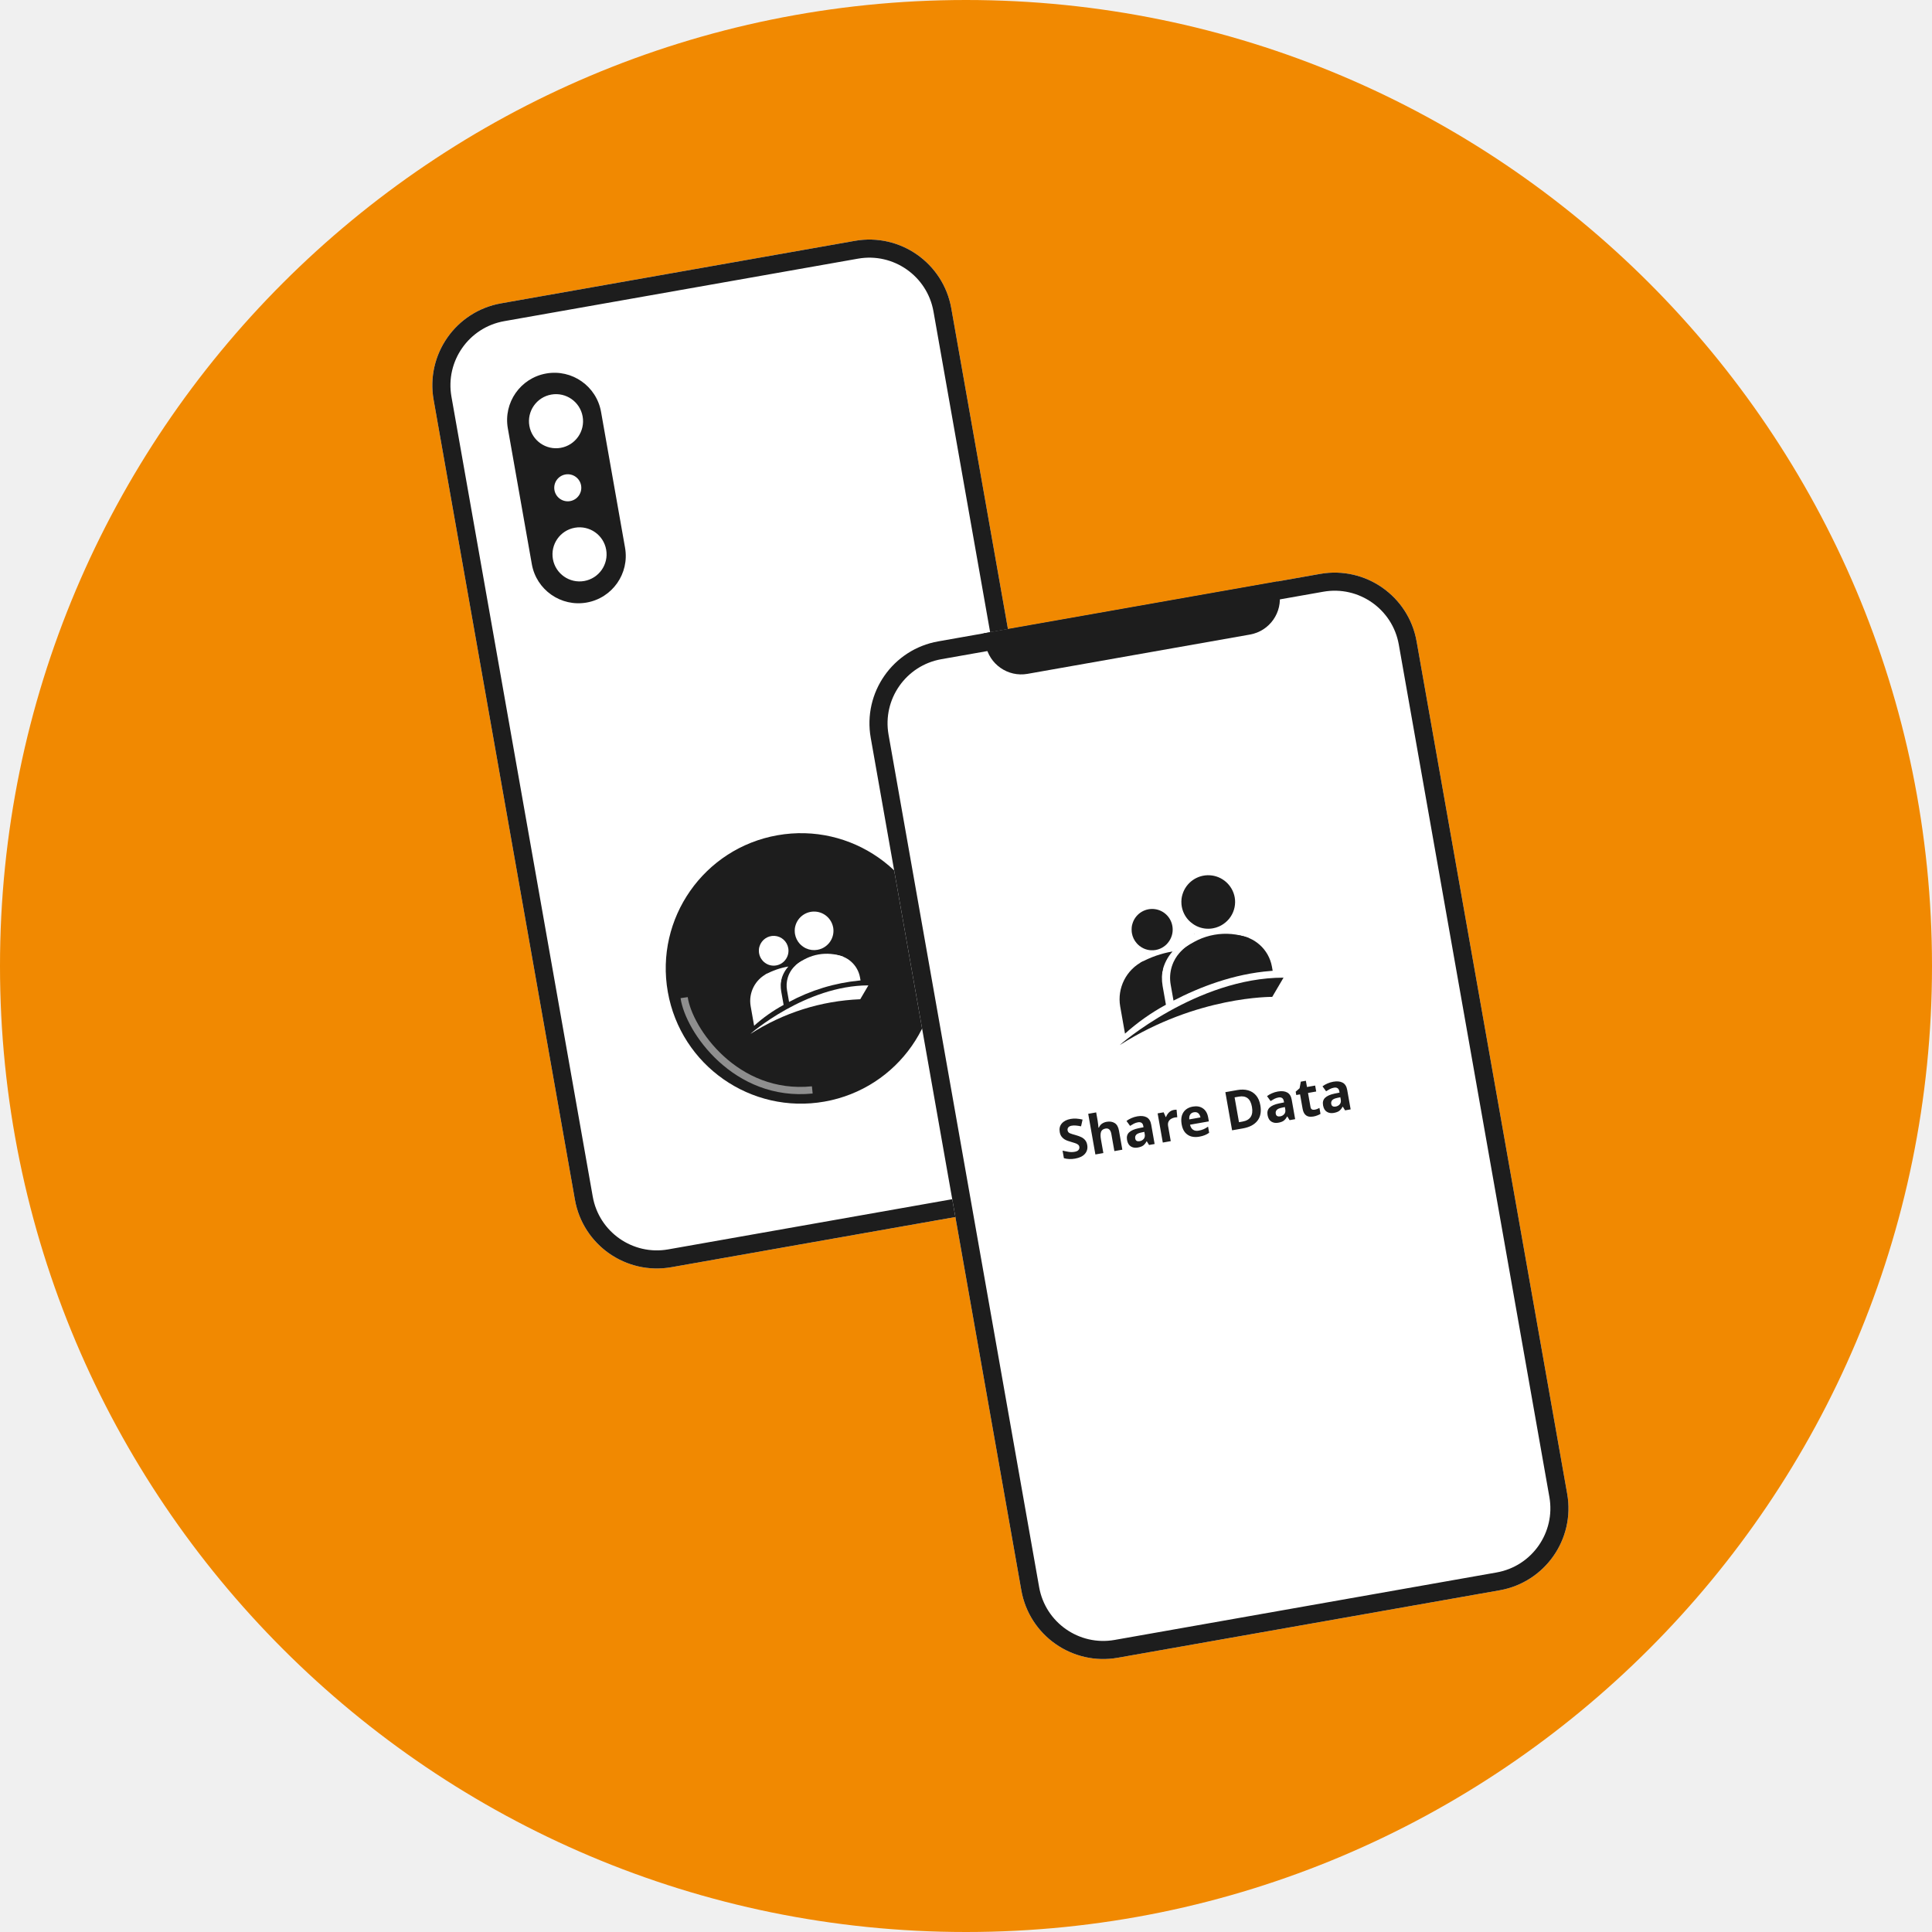
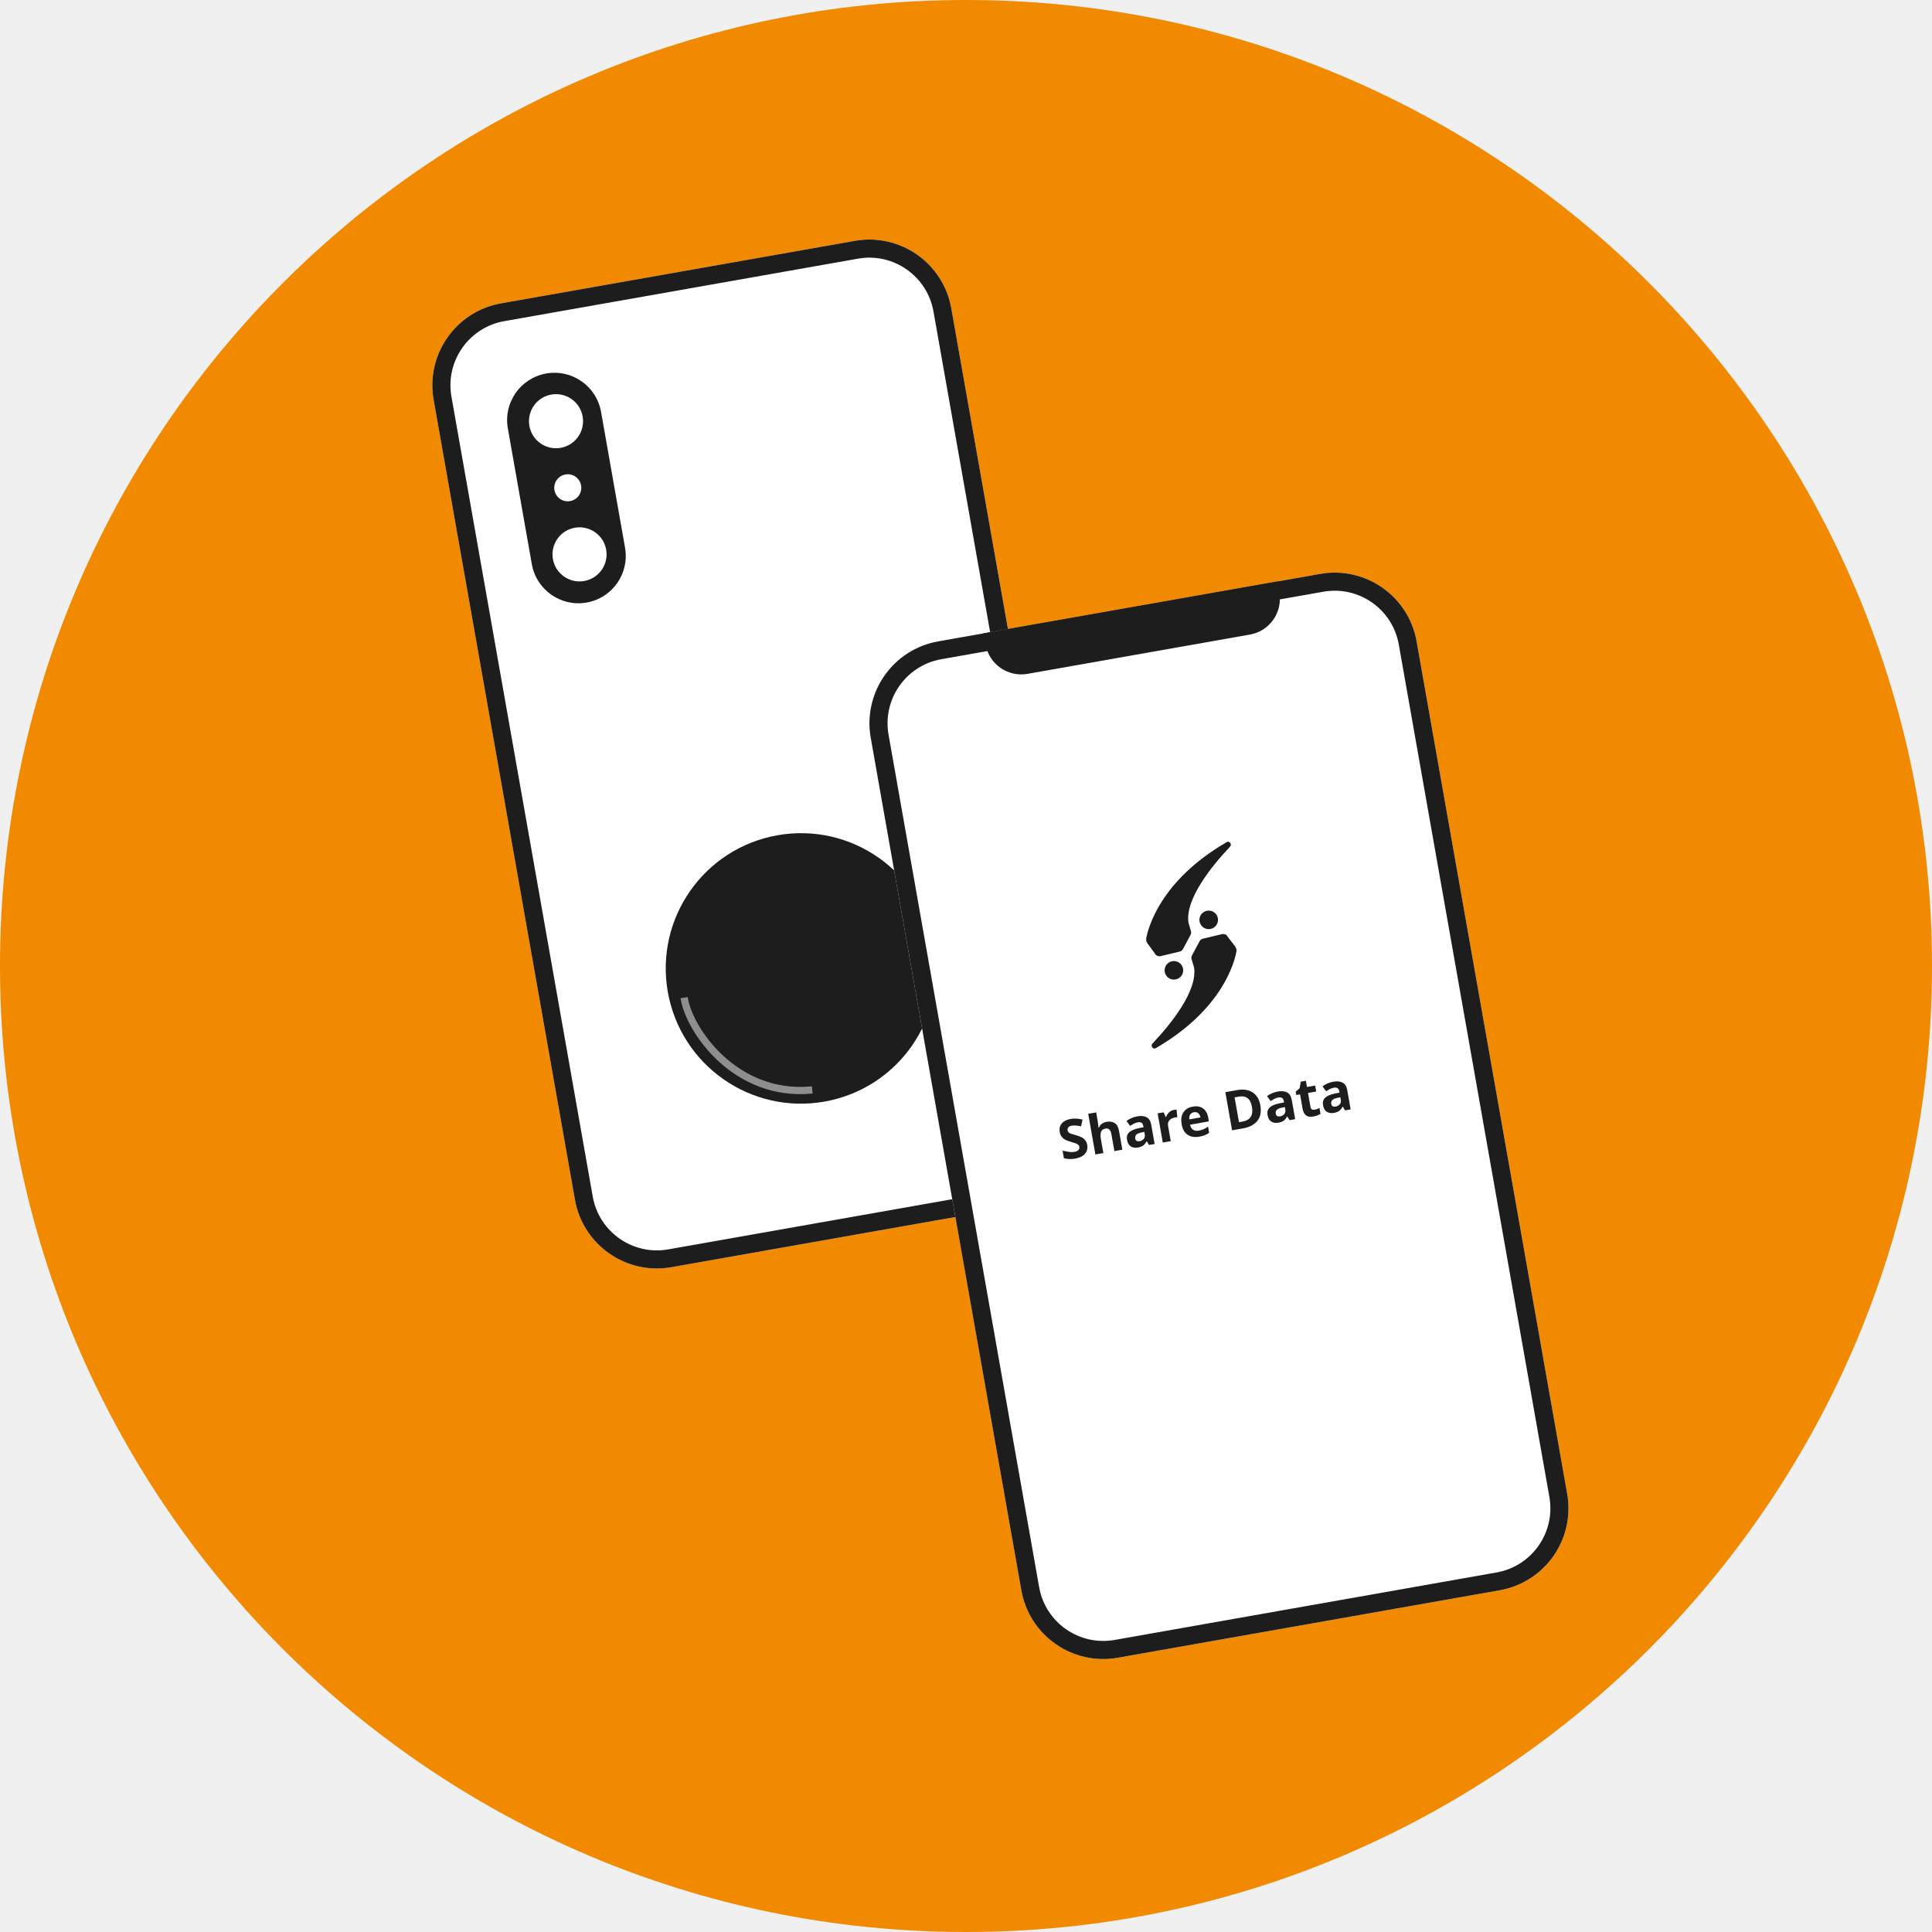
<svg xmlns="http://www.w3.org/2000/svg" width="534" height="534" viewBox="0 0 534 534">
  <g id="how_3" transform="translate(-1137 -1677)">
    <circle id="Ellipse_215" data-name="Ellipse 215" cx="267" cy="267" r="267" transform="translate(1137 1677)" fill="#f18901" />
    <g id="Groupe_75" data-name="Groupe 75" transform="matrix(0.985, -0.174, 0.174, 0.985, -264.337, 230.374)">
      <g id="Rectangle_249" data-name="Rectangle 249" transform="translate(1226.816 1774.553)" fill="#fff" stroke="#1d1d1d" stroke-width="5">
        <rect width="145.264" height="270.467" rx="23" stroke="none" />
        <rect x="2.5" y="2.5" width="140.264" height="265.467" rx="20.5" fill="none" />
      </g>
      <rect id="Rectangle_250" data-name="Rectangle 250" width="26.158" height="64.273" rx="13.079" transform="translate(1245.638 1795.813)" fill="#1d1d1d" />
      <circle id="Ellipse_216" data-name="Ellipse 216" cx="37.368" cy="37.368" r="37.368" transform="translate(1262.08 1932.581)" fill="#1d1d1d" />
-       <g id="logo" transform="translate(1282.53 1955.021)">
-         <g id="I" transform="translate(0 0)">
-           <g id="XMLID_49_" transform="translate(16.947 0)">
-             <path id="XMLID_54_" d="M332.8,408.72a5.326,5.326,0,0,1-1.44,3.646,4.765,4.765,0,0,1-.861.735,5.435,5.435,0,0,1-1.815.814,5.345,5.345,0,0,1-1.236.141,5.273,5.273,0,0,1-3.051-.954c-.031-.031-.078-.047-.11-.078a5.179,5.179,0,0,1-.688-.61c0-.031.016-.047.016-.078a.141.141,0,0,0-.078.016,5.576,5.576,0,0,1-.642-.829,5.362,5.362,0,0,1-.8-2.8,3.818,3.818,0,0,1,.016-.422,6.083,6.083,0,0,1,.2-1.111,5.031,5.031,0,0,1,.344-.845,5.358,5.358,0,0,1,10.14,2.378Z" transform="translate(-322.1 -403.4)" fill="#fff" />
-             <path id="XMLID_53_" d="M331.478,460.6c0,.031-.016.047-.016.078l-.063-.063A.17.17,0,0,1,331.478,460.6Z" transform="translate(-329.945 -451.65)" fill="#fff" />
-           </g>
-           <g id="XMLID_56_" transform="translate(6.244 4.694)">
-             <path id="XMLID_58_" d="M261.884,437.515a4.089,4.089,0,0,1-1.111,2.8,4.58,4.58,0,0,1-.657.579,4.145,4.145,0,0,1-1.393.626,4.078,4.078,0,0,1-1.878,0,4.01,4.01,0,0,1-1.393-.626.274.274,0,0,1-.078-.063,3.809,3.809,0,0,1-.532-.469.118.118,0,0,1,.016-.063.118.118,0,0,0-.063.016,3.836,3.836,0,0,1-.485-.642,4.043,4.043,0,0,1-.61-2.159,2.314,2.314,0,0,1,.016-.329,5.218,5.218,0,0,1,.156-.861,3.4,3.4,0,0,1,.266-.657,4.086,4.086,0,0,1,7.746,1.846Z" transform="translate(-253.7 -433.4)" fill="#fff" />
-             <path id="XMLID_57_" d="M260.563,477.5a.118.118,0,0,1-.016.063l-.047-.047C260.531,477.516,260.547,477.5,260.563,477.5Z" transform="translate(-259.436 -470.599)" fill="#fff" />
-           </g>
-           <path id="XMLID_43_" d="M232.548,499.272a9.308,9.308,0,0,0-.72,3.568v3.787a42.541,42.541,0,0,0-9.029,4.256h0V505.39a8.459,8.459,0,0,1,6.071-8.09A6.88,6.88,0,0,0,232.548,499.272Z" transform="translate(-221.391 -482.607)" fill="#fff" />
-           <g id="XMLID_31_" transform="translate(12.065 11.047)">
-             <path id="XMLID_39_" d="M311.383,492.8v.829c-.063,0-.125-.016-.172-.016a.2.2,0,0,1-.094-.016h-.078A51.629,51.629,0,0,0,290.9,496.04V492.8a7.616,7.616,0,0,1,.829-3.458,8.388,8.388,0,0,1,.532-.892,7.881,7.881,0,0,1,.939-1.1c.156-.156.329-.3.5-.438a7.51,7.51,0,0,1,1.58-1,7.06,7.06,0,0,1,1.361-.485.2.2,0,0,1,.094-.016,4.313,4.313,0,0,0,.61.438,6.964,6.964,0,0,0,8.215-.454A7.634,7.634,0,0,1,311.383,492.8Z" transform="translate(-290.9 -483.616)" fill="#fff" />
-             <path id="XMLID_37_" d="M331.5,474.016c.016.016.031.047.063.063,0-.031.016-.047.016-.078A.17.17,0,0,1,331.5,474.016Z" transform="translate(-325.147 -474)" fill="#fff" />
-           </g>
-           <path id="XMLID_26_" d="M213.794,553.646c-.156.031,17.385-10.547,34.44-7.542l-2.879,3.38A60.556,60.556,0,0,0,213.794,553.646Z" transform="translate(-213.793 -523.321)" fill="#fff" />
-           <path id="XMLID_12_" d="M419.763,537.8h0Z" transform="translate(-387.481 -516.77)" fill="#fff" />
-           <path id="XMLID_59_" d="M257.9,492.68a20.468,20.468,0,0,1,6.682-1.08,8.61,8.61,0,0,0-2.676,3.536c-.767,2.128-2.394,1.393-2.394,1.393Z" transform="translate(-250.998 -477.799)" fill="#fff" />
-           <path id="XMLID_60_" d="M327.553,481.6a13.029,13.029,0,0,0-13.254,0l4.913,5.79Z" transform="translate(-298.573 -467.817)" fill="#fff" />
-         </g>
-       </g>
      <circle id="Ellipse_217" data-name="Ellipse 217" cx="7.474" cy="7.474" r="7.474" transform="translate(1251.617 1801.792)" fill="#fff" />
      <circle id="Ellipse_218" data-name="Ellipse 218" cx="7.474" cy="7.474" r="7.474" transform="translate(1251.617 1839.16)" fill="#fff" />
      <circle id="Ellipse_219" data-name="Ellipse 219" cx="3.737" cy="3.737" r="3.737" transform="translate(1255.354 1824.213)" fill="#fff" />
      <path id="Tracé_636" data-name="Tracé 636" d="M11132.576,508.121c-.28,9.028,9.2,29.7,30.435,31.271" transform="translate(-9866.327 1464.161)" fill="none" stroke="#fff" stroke-width="2" opacity="0.5" />
    </g>
    <g id="Groupe_74" data-name="Groupe 74" transform="matrix(0.985, -0.174, 0.174, 0.985, -130.771, 332.728)">
      <g id="Rectangle_247" data-name="Rectangle 247" transform="translate(1215.816 1763.553)" fill="#fff" stroke="#1d1d1d" stroke-width="5">
        <rect width="153.178" height="285.203" rx="23" stroke="none" />
        <rect x="2.5" y="2.5" width="148.178" height="280.203" rx="20.5" fill="none" />
      </g>
      <path id="Rectangle_248" data-name="Rectangle 248" d="M0,0H82.424a0,0,0,0,1,0,0V3.13a10,10,0,0,1-10,10H10a10,10,0,0,1-10-10V0A0,0,0,0,1,0,0Z" transform="translate(1251.558 1763.553)" fill="#1d1d1d" />
-       <g id="logo-2" data-name="logo" transform="translate(1268.833 1840.051)">
-         <g id="I-2" data-name="I">
-           <g id="XMLID_49_2" data-name="XMLID_49_" transform="translate(23.512 0)">
-             <path id="XMLID_54_2" data-name="XMLID_54_" d="M336.949,410.781a7.39,7.39,0,0,1-2,5.058,6.608,6.608,0,0,1-1.194,1.02,7.54,7.54,0,0,1-2.518,1.129,7.414,7.414,0,0,1-1.715.2,7.316,7.316,0,0,1-4.233-1.324c-.043-.043-.109-.065-.152-.109a7.19,7.19,0,0,1-.955-.847c0-.043.022-.065.022-.109a.2.2,0,0,0-.109.022,7.738,7.738,0,0,1-.89-1.151,7.439,7.439,0,0,1-1.107-3.886,5.292,5.292,0,0,1,.022-.586,8.44,8.44,0,0,1,.282-1.541,6.98,6.98,0,0,1,.478-1.172,7.433,7.433,0,0,1,14.067,3.3Z" transform="translate(-322.1 -403.4)" fill="#1d1d1d" />
-             <path id="XMLID_53_2" data-name="XMLID_53_" d="M331.508,460.6c0,.043-.022.065-.022.109l-.087-.087A.236.236,0,0,1,331.508,460.6Z" transform="translate(-329.381 -448.183)" fill="#1d1d1d" />
-           </g>
-           <g id="XMLID_56_2" data-name="XMLID_56_" transform="translate(8.663 6.513)">
-             <path id="XMLID_58_2" data-name="XMLID_58_" d="M265.054,439.109A5.673,5.673,0,0,1,263.512,443a6.355,6.355,0,0,1-.912.8,5.751,5.751,0,0,1-1.932.868,5.658,5.658,0,0,1-2.605,0,5.566,5.566,0,0,1-1.932-.868.38.38,0,0,1-.109-.087,5.282,5.282,0,0,1-.738-.651.164.164,0,0,1,.022-.087.164.164,0,0,0-.087.022,5.327,5.327,0,0,1-.673-.89,5.61,5.61,0,0,1-.847-3,3.208,3.208,0,0,1,.022-.456,7.239,7.239,0,0,1,.217-1.194,4.72,4.72,0,0,1,.369-.912,5.669,5.669,0,0,1,10.746,2.562Z" transform="translate(-253.7 -433.4)" fill="#1d1d1d" />
-             <path id="XMLID_57_2" data-name="XMLID_57_" d="M260.587,477.5a.164.164,0,0,1-.022.087l-.065-.065C260.543,477.522,260.565,477.5,260.587,477.5Z" transform="translate(-259.024 -467.927)" fill="#1d1d1d" />
-           </g>
-           <path id="XMLID_43_2" data-name="XMLID_43_" d="M236.324,500.035a12.914,12.914,0,0,0-1,4.95v5.253a59.012,59.012,0,0,0-12.526,5.9h0v-7.62a11.735,11.735,0,0,1,8.423-11.223A9.545,9.545,0,0,0,236.324,500.035Z" transform="translate(-220.845 -476.916)" fill="#1d1d1d" />
-           <g id="XMLID_31_2" data-name="XMLID_31_" transform="translate(16.739 15.326)">
-             <path id="XMLID_39_2" data-name="XMLID_39_" d="M319.317,495.668v1.151c-.087,0-.174-.022-.239-.022a.275.275,0,0,1-.13-.022h-.109c-10.246-1.02-20.232.977-27.939,3.387v-4.494a10.566,10.566,0,0,1,1.151-4.8,11.633,11.633,0,0,1,.738-1.237,10.931,10.931,0,0,1,1.3-1.52c.217-.217.456-.412.695-.608a10.419,10.419,0,0,1,2.193-1.389,9.794,9.794,0,0,1,1.889-.673.275.275,0,0,1,.13-.022,5.988,5.988,0,0,0,.847.608,9.661,9.661,0,0,0,11.4-.63A10.591,10.591,0,0,1,319.317,495.668Z" transform="translate(-290.9 -482.925)" fill="#1d1d1d" />
-             <path id="XMLID_37_2" data-name="XMLID_37_" d="M331.5,474.022c.022.022.043.065.087.087,0-.043.022-.065.022-.109A.236.236,0,0,1,331.5,474.022Z" transform="translate(-322.686 -474)" fill="#1d1d1d" />
-           </g>
-           <path id="XMLID_26_2" data-name="XMLID_26_" d="M213.795,556.776c-.217.043,24.118-14.632,47.781-10.464L257.581,551C257.581,551.023,237.262,547.072,213.795,556.776Z" transform="translate(-213.793 -514.704)" fill="#1d1d1d" />
-           <path id="XMLID_12_2" data-name="XMLID_12_" d="M419.787,537.8h0Z" transform="translate(-375 -508.624)" fill="#1d1d1d" />
-           <path id="XMLID_59_2" data-name="XMLID_59_" d="M257.9,493.1a28.4,28.4,0,0,1,9.27-1.5,11.945,11.945,0,0,0-3.712,4.906c-1.064,2.952-3.321,1.932-3.321,1.932Z" transform="translate(-248.325 -472.453)" fill="#1d1d1d" />
-           <path id="XMLID_60_2" data-name="XMLID_60_" d="M332.687,482.314a18.076,18.076,0,0,0-18.387,0l6.816,8.032Z" transform="translate(-292.481 -463.188)" fill="#1d1d1d" />
-         </g>
-       </g>
      <text id="Share_Data" data-name="Share Data" transform="translate(1247.484 1910.727)" fill="#1d1d1d" font-size="15" font-family="Poppins-Bold, Poppins" font-weight="700">
        <tspan x="0" y="0">Share Data</tspan>
      </text>
+       <g id="Logo" transform="translate(1269.836 1836.159) rotate(-9)">
+         <path id="Tracé_645" data-name="Tracé 645" d="M10.782,19.149a2.557,2.557,0,0,1-1.758,2.26,2.582,2.582,0,0,1-2.767-.774,2.55,2.55,0,0,1,.735-3.9,2.582,2.582,0,0,1,3.184.6,2.551,2.551,0,0,1,.607,1.824Z" transform="translate(4.454 11.61)" fill="#1d1d1d" />
+         <path id="Tracé_646" data-name="Tracé 646" d="M34.618,1.815l-.449.093C13.646,6.021,6.255,17.08,4.71,19.813l-.015.149a1.164,1.164,0,0,0-.157.477,1.354,1.354,0,0,0,.06.512l-.013.136,1.11,3.54-.011.108a1.464,1.464,0,0,0,1.28.959l5.336.523a1.5,1.5,0,0,0,.989-.272l.2-.186L16.51,22.95l.121-.111a1.491,1.491,0,0,0,.441-.859l.011-.108.109-2.381c1.159-6.5,11.343-12.818,17.542-16.052l.323-.214a.773.773,0,0,0,.272-.534.814.814,0,0,0-.18-.579.822.822,0,0,0-.531-.3Z" transform="translate(3.572 0)" fill="#1d1d1d" />
+         <path id="Tracé_647" data-name="Tracé 647" d="M13.256,13.137a2.558,2.558,0,0,1,1.81-2.2,2.582,2.582,0,0,1,2.735.825,2.55,2.55,0,0,1-.771,3.878,2.582,2.582,0,0,1-3.2-.633,2.55,2.55,0,0,1-.573-1.873Z" transform="translate(10.494 7.165)" fill="#1d1d1d" />
+         <path id="Tracé_648" data-name="Tracé 648" d="M.774,39.089,1.236,39C21.746,34.882,29.15,23.825,30.683,21.091a.731.731,0,0,0,.083-.142,1.353,1.353,0,0,0,.1-.975l.015-.149L29.7,16.292l.011-.108a1.451,1.451,0,0,0-1.28-.959L23.089,14.7a1.373,1.373,0,0,0-.99.286l-.2.172L18.88,17.967l-.136.123a1.466,1.466,0,0,0-.44.846l-.011.108L18.2,21.413C17.026,27.927,6.843,34.23.644,37.464l-.319.174a.76.76,0,0,0-.271.52.789.789,0,0,0,.4.839.8.8,0,0,0,.317.093Z" transform="translate(0 10.238)" fill="#1d1d1d" />
+       </g>
    </g>
  </g>
</svg>
